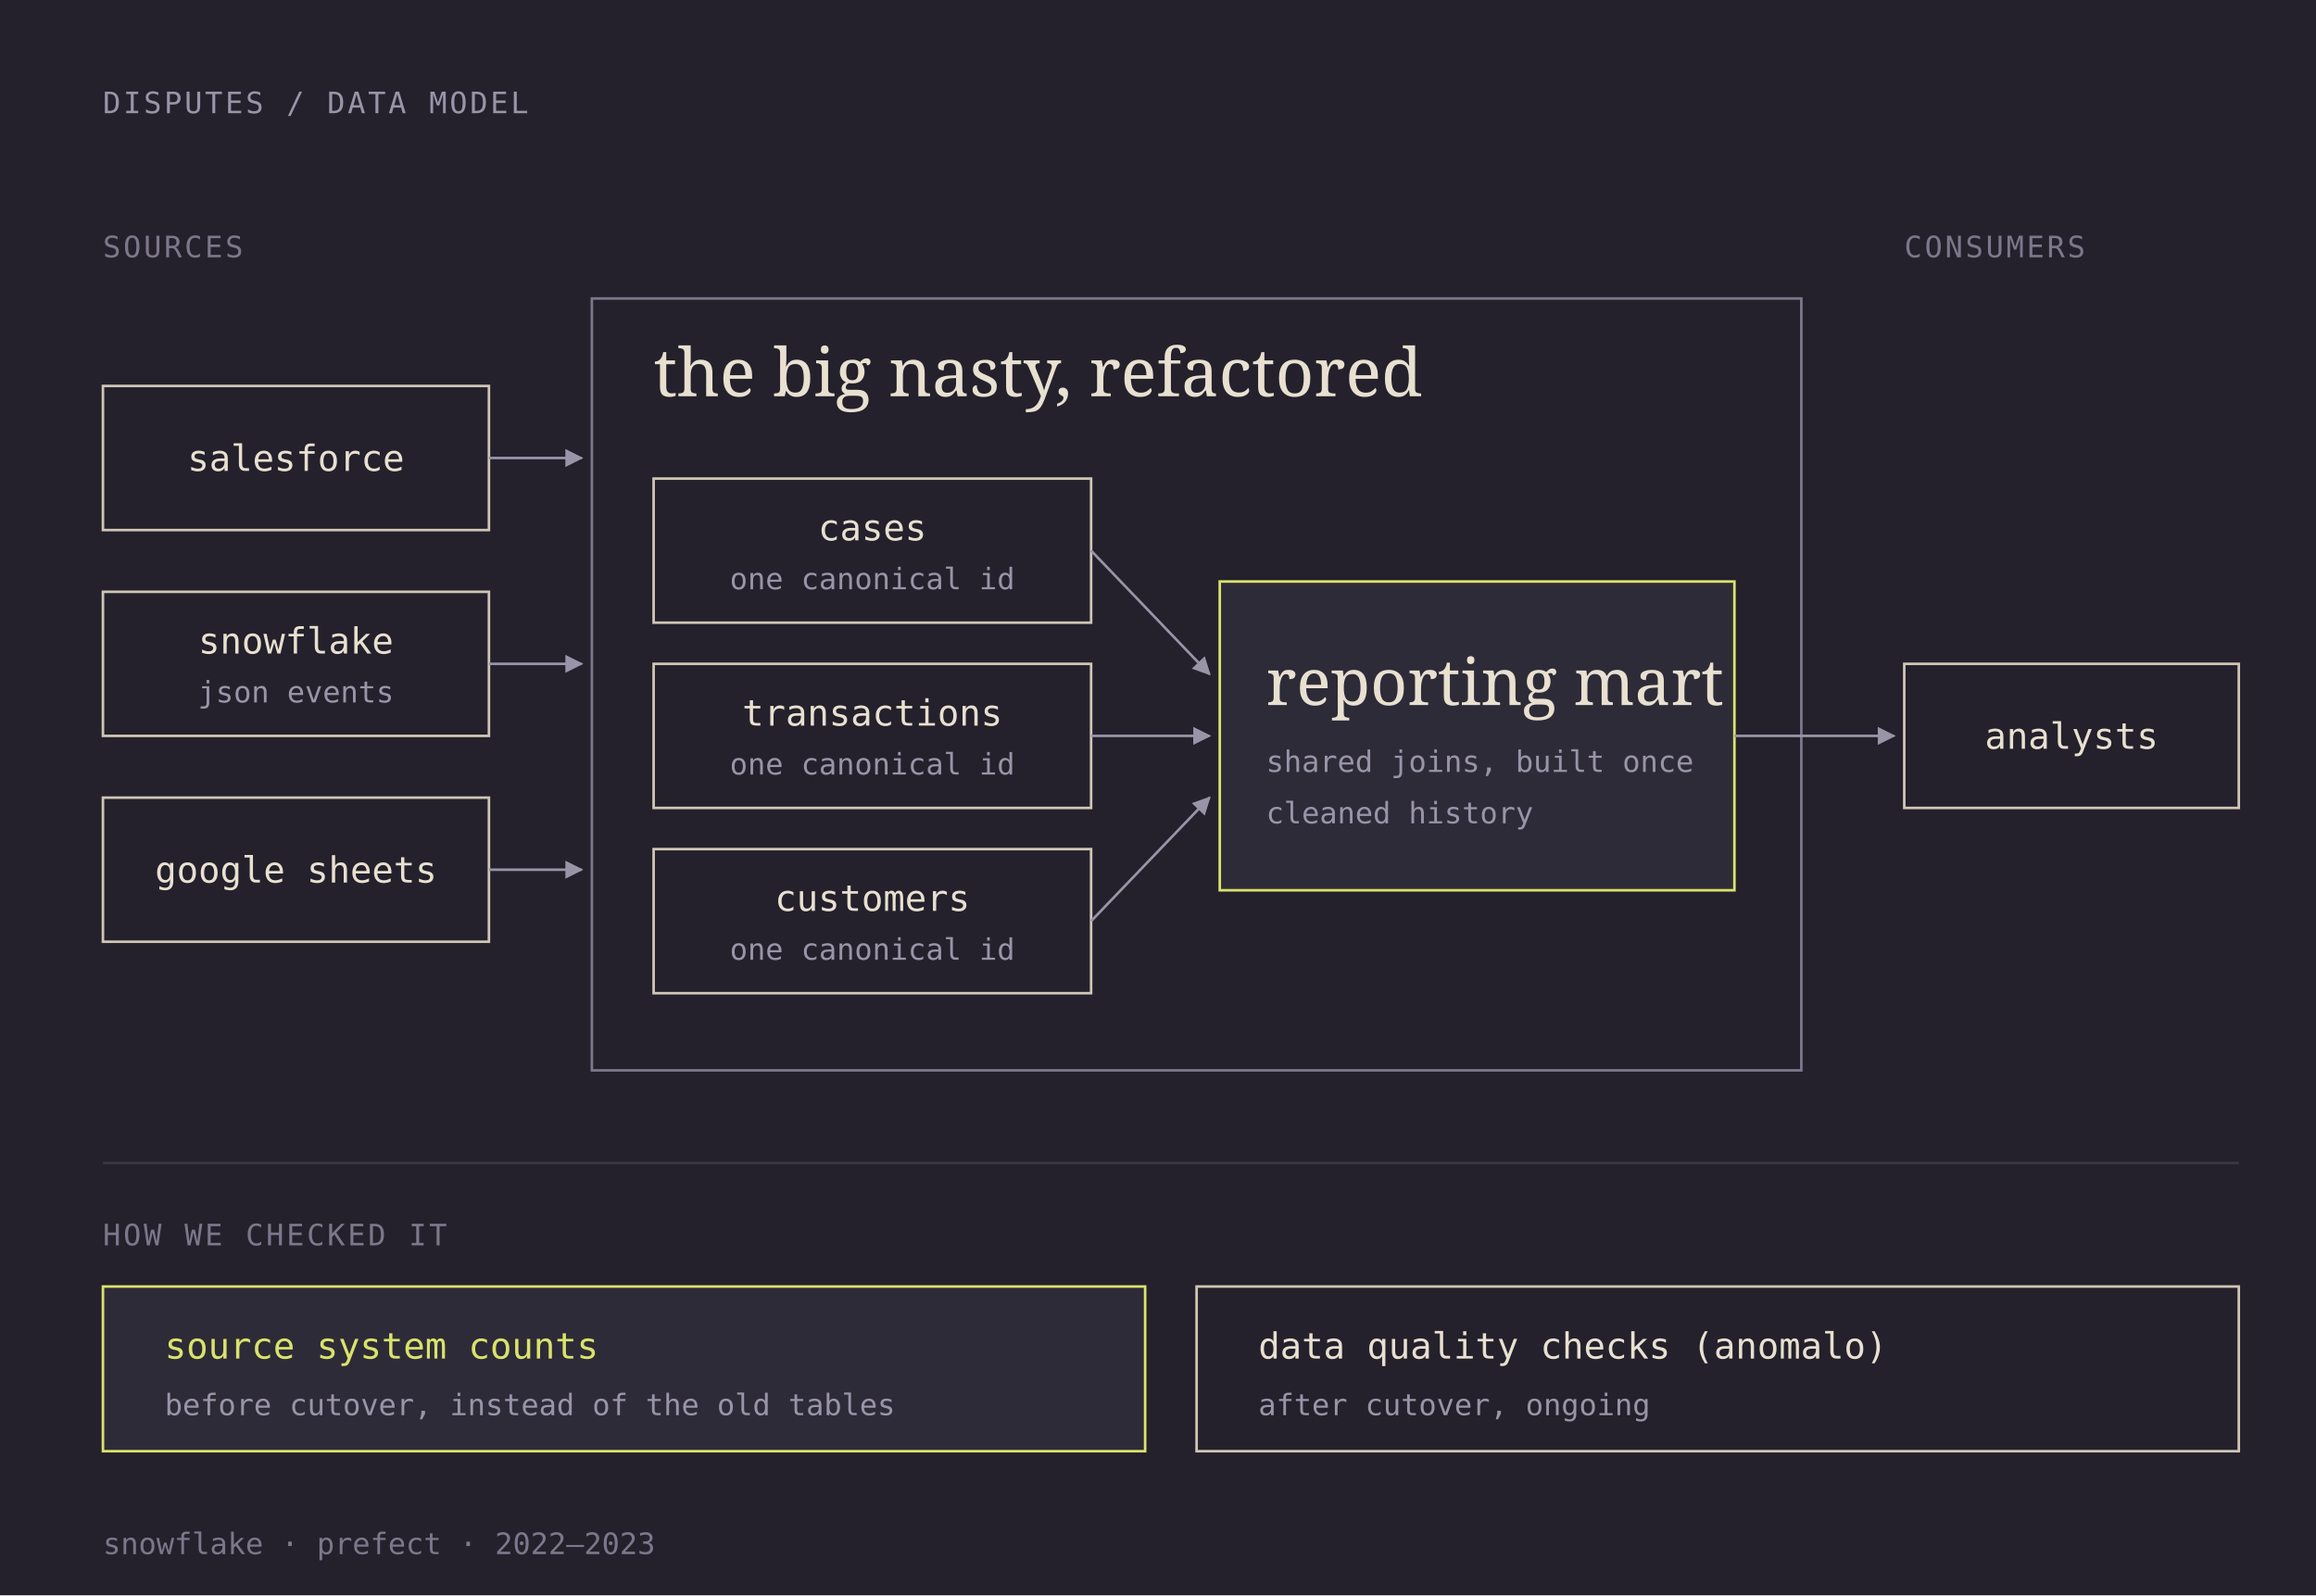
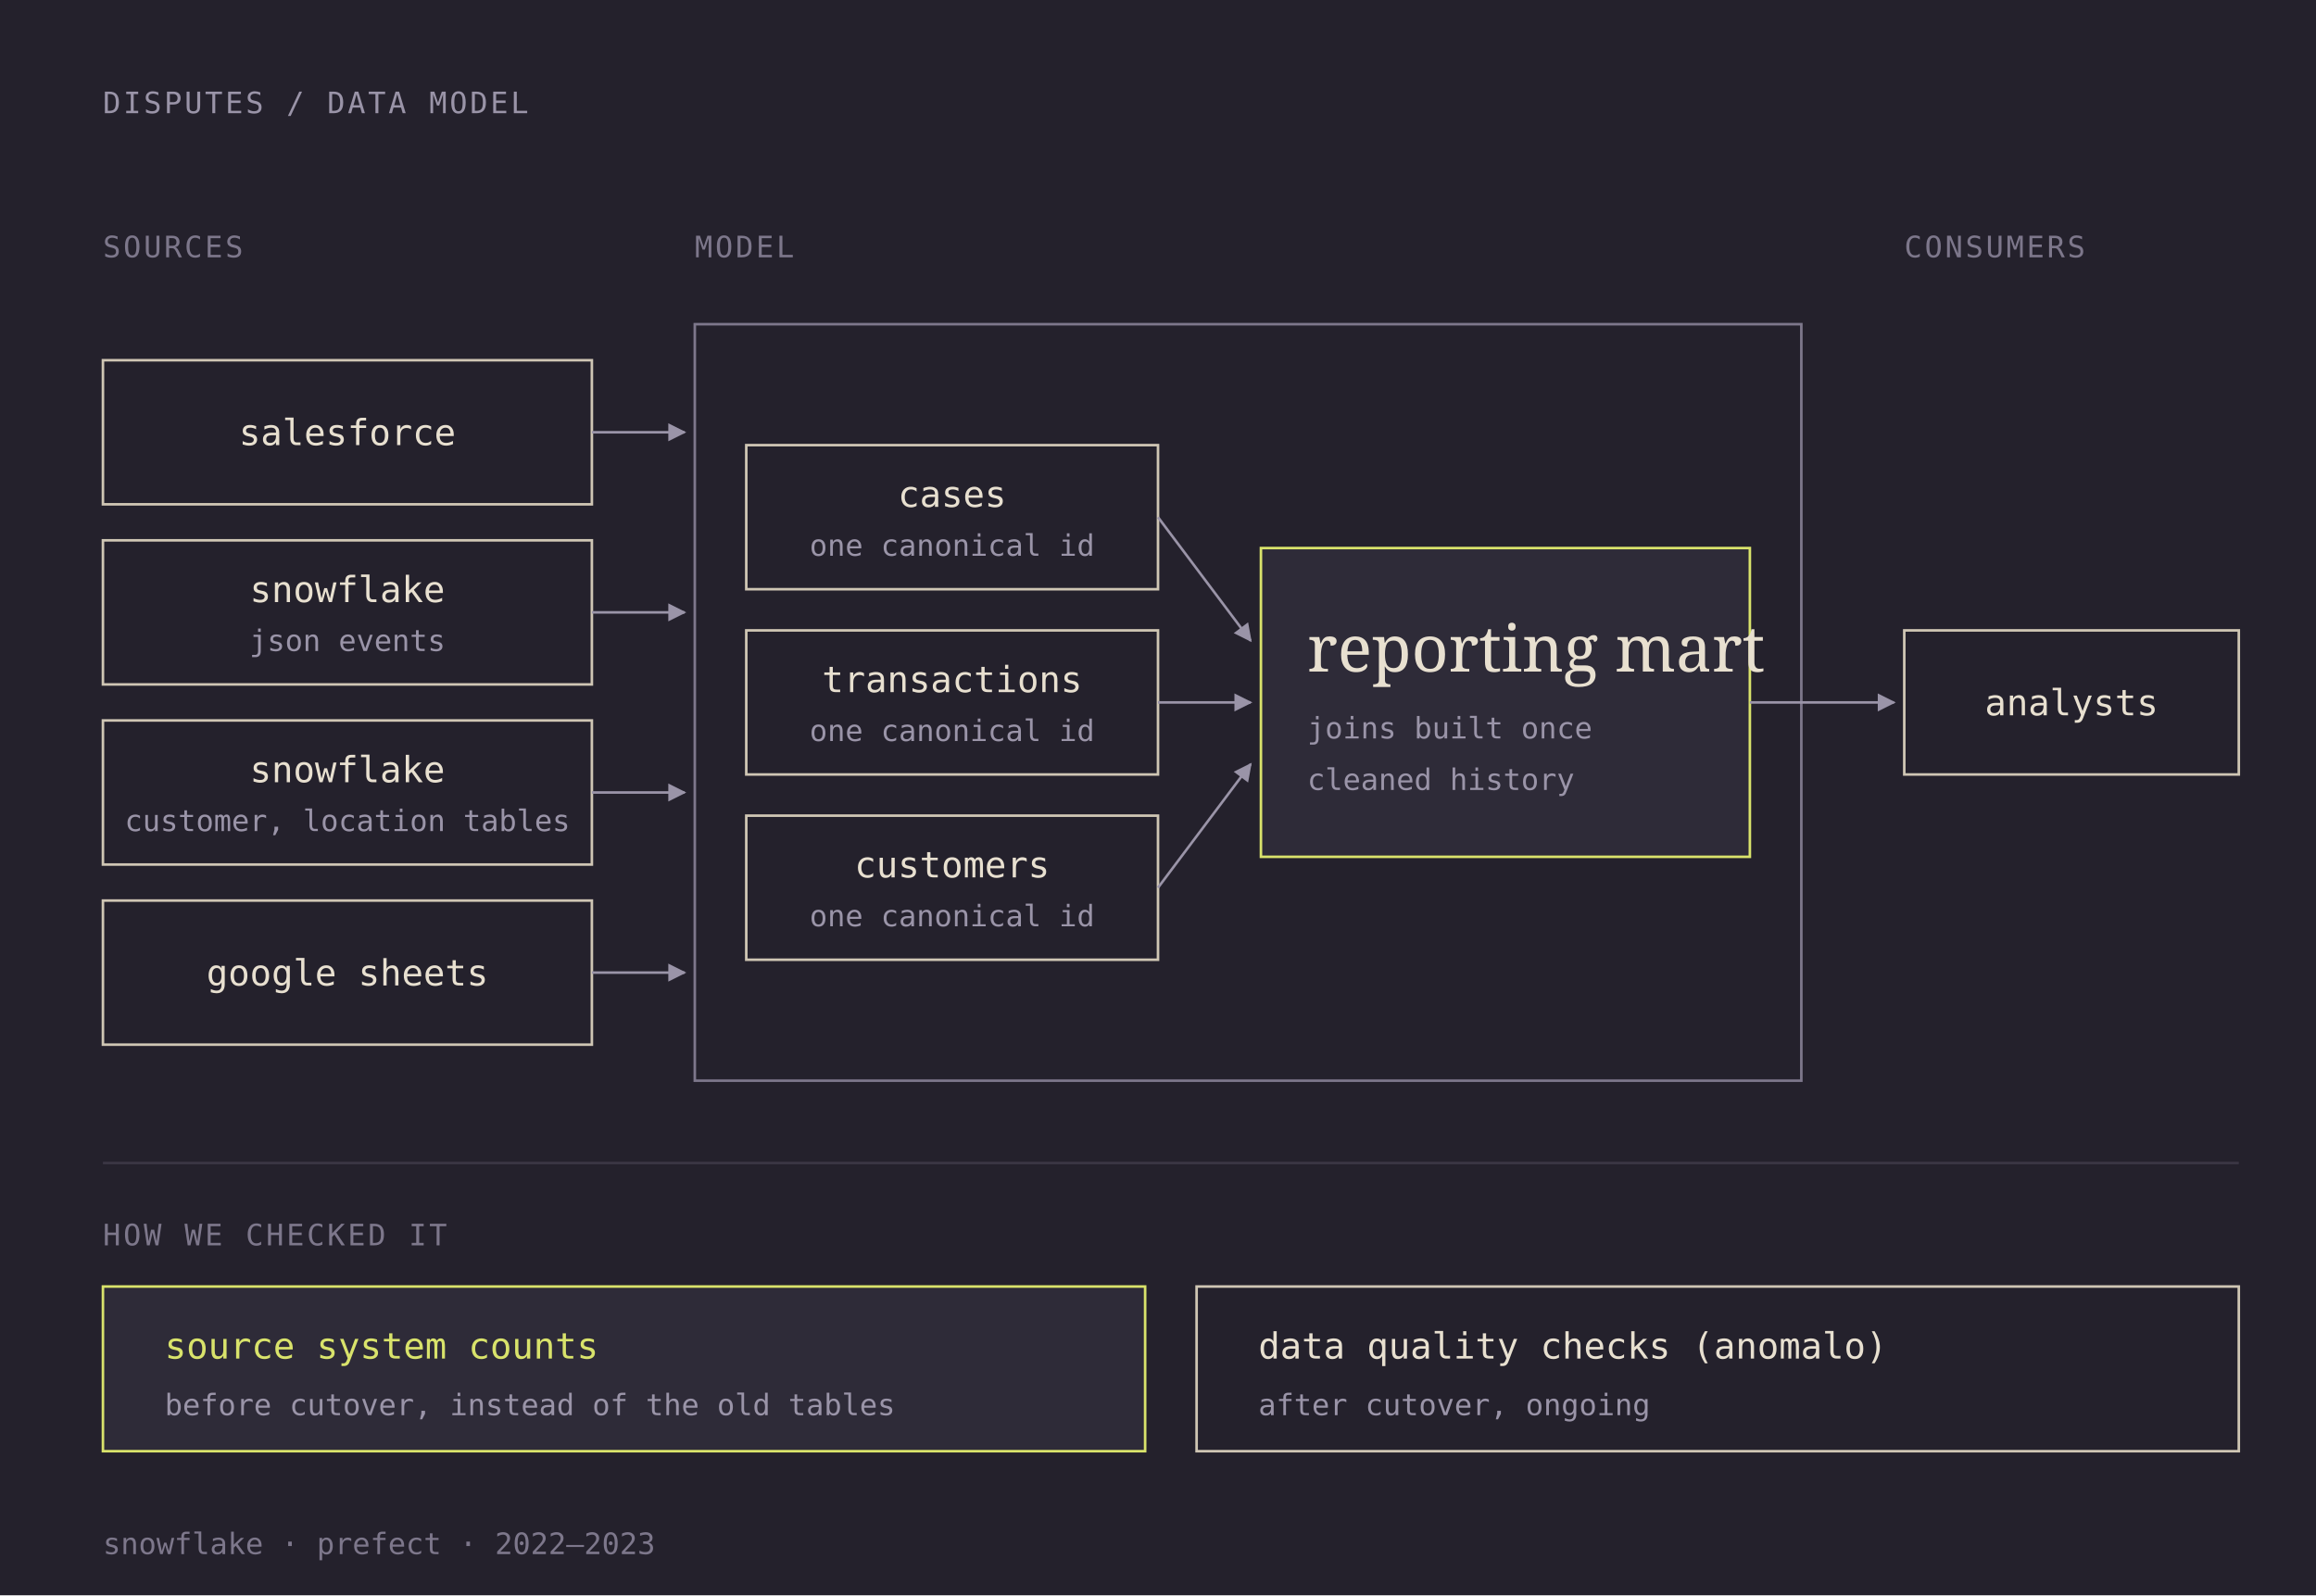
- <svg xmlns="http://www.w3.org/2000/svg" viewBox="0 0 900 620" role="img" aria-label="Disputes data refactor: Salesforce, Snowflake JSON events and Google Sheets feed the refactored model, where case, transaction and customer tables each have one canonical identifier and feed a reporting mart with shared joins built once for analysts. The model was checked against source system counts before cutover and monitored with data quality checks afterward.">
+ <svg xmlns="http://www.w3.org/2000/svg" viewBox="0 0 900 620" role="img" aria-label="Disputes data refactor: Salesforce, Snowflake JSON events, shared Snowflake customer and location tables, and Google Sheets feed the refactored model, where case, transaction and customer tables each have one canonical identifier and feed a reporting mart with shared joins built once for analysts. The model was checked against source system counts before cutover and monitored with data quality checks afterward.">
  <defs>
    <marker id="arrow" viewBox="0 0 10 10" refX="9" refY="5" markerWidth="7" markerHeight="7" orient="auto-start-reverse">
      <path d="M0,0 L10,5 L0,10 z" fill="#9a94a8" />
    </marker>
    <style>
      .mono { font-family: "IBM Plex Mono", "JetBrains Mono", ui-monospace, monospace; }
      .serif { font-family: "Cormorant Garamond", "EB Garamond", Georgia, serif; }
      .box { fill: none; stroke: #cfc6b4; stroke-width: 1; }
      .outer { fill: none; stroke: #7d778b; stroke-width: 1; }
      .mod { fill: #2e2b38; stroke: #d9e36b; stroke-width: 1; }
      .label { fill: #e8e0d0; font-size: 14px; }
      .sub { fill: #9a94a8; font-size: 11.5px; }
      .muted { fill: #7d778b; }
      .accent { fill: #d9e36b; }
      .line { stroke: #9a94a8; stroke-width: 1; fill: none; }
      .rule { stroke: #3a3644; stroke-width: 1; }
    </style>
  </defs>
  <rect width="900" height="620" fill="#24212c" />
  <text x="40" y="44" class="mono sub" letter-spacing="1">DISPUTES / DATA MODEL</text>
  <text x="40" y="100" class="mono sub muted" letter-spacing="1">SOURCES</text>
-   <rect x="40" y="150" width="150" height="56" class="box" />
-   <text x="115" y="183" text-anchor="middle" class="mono label">salesforce</text>
-   <rect x="40" y="230" width="150" height="56" class="box" />
-   <text x="115" y="254" text-anchor="middle" class="mono label">snowflake</text>
-   <text x="115" y="273" text-anchor="middle" class="mono sub">json events</text>
-   <rect x="40" y="310" width="150" height="56" class="box" />
-   <text x="115" y="343" text-anchor="middle" class="mono label">google sheets</text>
-   <path d="M190,178 L226,178" class="line" marker-end="url(#arrow)" />
-   <path d="M190,258 L226,258" class="line" marker-end="url(#arrow)" />
-   <path d="M190,338 L226,338" class="line" marker-end="url(#arrow)" />
-   <rect x="230" y="116" width="470" height="300" class="outer" />
-   <text x="254" y="154" class="serif" font-size="26" fill="#e8e0d0">the big nasty, refactored</text>
-   <rect x="254" y="186" width="170" height="56" class="box" />
-   <text x="339" y="210" text-anchor="middle" class="mono label">cases</text>
-   <text x="339" y="229" text-anchor="middle" class="mono sub">one canonical id</text>
-   <rect x="254" y="258" width="170" height="56" class="box" />
-   <text x="339" y="282" text-anchor="middle" class="mono label">transactions</text>
-   <text x="339" y="301" text-anchor="middle" class="mono sub">one canonical id</text>
-   <rect x="254" y="330" width="170" height="56" class="box" />
-   <text x="339" y="354" text-anchor="middle" class="mono label">customers</text>
-   <text x="339" y="373" text-anchor="middle" class="mono sub">one canonical id</text>
-   <path d="M424,214 L470,262" class="line" marker-end="url(#arrow)" />
-   <path d="M424,286 L470,286" class="line" marker-end="url(#arrow)" />
-   <path d="M424,358 L470,310" class="line" marker-end="url(#arrow)" />
-   <rect x="474" y="226" width="200" height="120" class="mod" />
-   <text x="492" y="274" class="serif" font-size="25" fill="#e8e0d0">reporting mart</text>
-   <text x="492" y="300" class="mono sub">shared joins, built once</text>
-   <text x="492" y="320" class="mono sub">cleaned history</text>
+   <rect x="40" y="140" width="190" height="56" class="box" />
+   <text x="135" y="173" text-anchor="middle" class="mono label">salesforce</text>
+   <rect x="40" y="210" width="190" height="56" class="box" />
+   <text x="135" y="234" text-anchor="middle" class="mono label">snowflake</text>
+   <text x="135" y="253" text-anchor="middle" class="mono sub">json events</text>
+   <rect x="40" y="280" width="190" height="56" class="box" />
+   <text x="135" y="304" text-anchor="middle" class="mono label">snowflake</text>
+   <text x="135" y="323" text-anchor="middle" class="mono sub">customer, location tables</text>
+   <rect x="40" y="350" width="190" height="56" class="box" />
+   <text x="135" y="383" text-anchor="middle" class="mono label">google sheets</text>
+   <path d="M230,168 L266,168" class="line" marker-end="url(#arrow)" />
+   <path d="M230,238 L266,238" class="line" marker-end="url(#arrow)" />
+   <path d="M230,308 L266,308" class="line" marker-end="url(#arrow)" />
+   <path d="M230,378 L266,378" class="line" marker-end="url(#arrow)" />
+   <text x="270" y="100" class="mono sub muted" letter-spacing="1">MODEL</text>
+   <rect x="270" y="126" width="430" height="294" class="outer" />
+   <rect x="290" y="173" width="160" height="56" class="box" />
+   <text x="370" y="197" text-anchor="middle" class="mono label">cases</text>
+   <text x="370" y="216" text-anchor="middle" class="mono sub">one canonical id</text>
+   <rect x="290" y="245" width="160" height="56" class="box" />
+   <text x="370" y="269" text-anchor="middle" class="mono label">transactions</text>
+   <text x="370" y="288" text-anchor="middle" class="mono sub">one canonical id</text>
+   <rect x="290" y="317" width="160" height="56" class="box" />
+   <text x="370" y="341" text-anchor="middle" class="mono label">customers</text>
+   <text x="370" y="360" text-anchor="middle" class="mono sub">one canonical id</text>
+   <path d="M450,201 L486,249" class="line" marker-end="url(#arrow)" />
+   <path d="M450,273 L486,273" class="line" marker-end="url(#arrow)" />
+   <path d="M450,345 L486,297" class="line" marker-end="url(#arrow)" />
+   <rect x="490" y="213" width="190" height="120" class="mod" />
+   <text x="508" y="261" class="serif" font-size="25" fill="#e8e0d0">reporting mart</text>
+   <text x="508" y="287" class="mono sub">joins built once</text>
+   <text x="508" y="307" class="mono sub">cleaned history</text>
  <text x="740" y="100" class="mono sub muted" letter-spacing="1">CONSUMERS</text>
-   <path d="M674,286 L736,286" class="line" marker-end="url(#arrow)" />
-   <rect x="740" y="258" width="130" height="56" class="box" />
-   <text x="805" y="291" text-anchor="middle" class="mono label">analysts</text>
+   <path d="M680,273 L736,273" class="line" marker-end="url(#arrow)" />
+   <rect x="740" y="245" width="130" height="56" class="box" />
+   <text x="805" y="278" text-anchor="middle" class="mono label">analysts</text>
  <line x1="40" y1="452" x2="870" y2="452" class="rule" />
  <text x="40" y="484" class="mono sub muted" letter-spacing="1">HOW WE CHECKED IT</text>
  <rect x="40" y="500" width="405" height="64" class="mod" />
  <text x="64" y="528" class="mono label accent">source system counts</text>
  <text x="64" y="550" class="mono sub">before cutover, instead of the old tables</text>
  <rect x="465" y="500" width="405" height="64" class="box" />
  <text x="489" y="528" class="mono label">data quality checks (anomalo)</text>
  <text x="489" y="550" class="mono sub">after cutover, ongoing</text>
  <text x="40" y="604" class="mono sub muted">snowflake · prefect · 2022–2023</text>
</svg>
